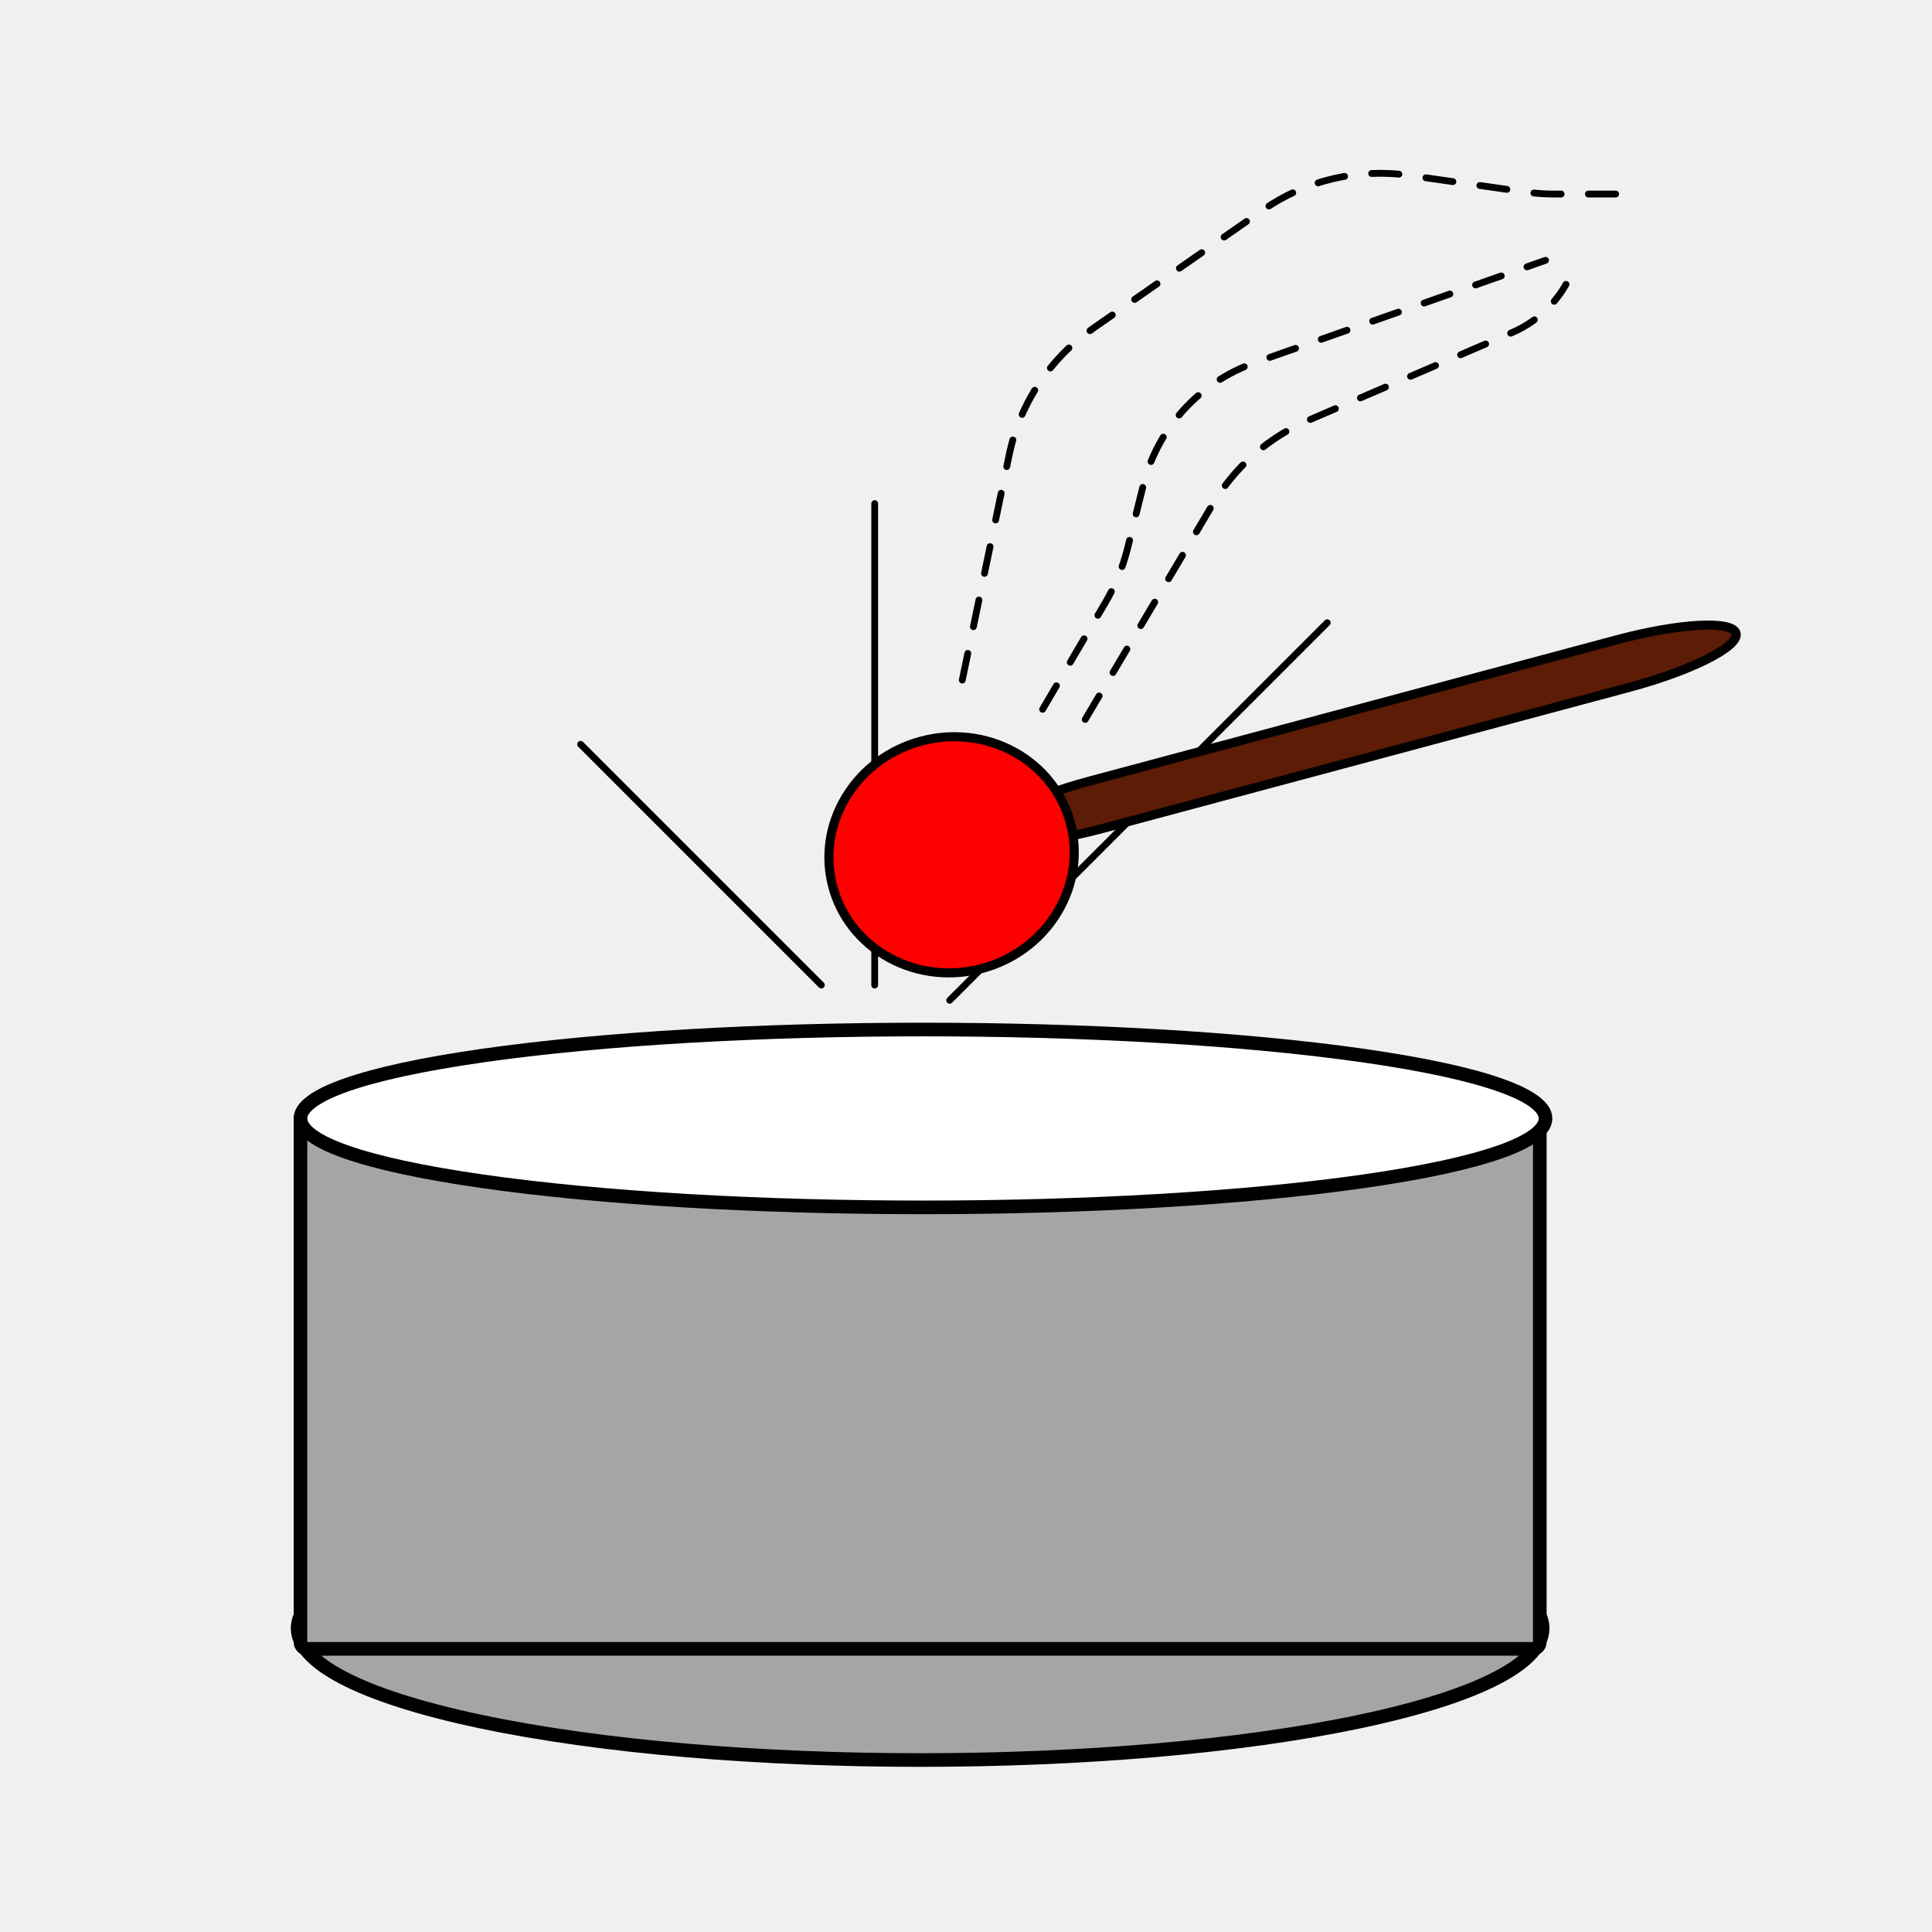
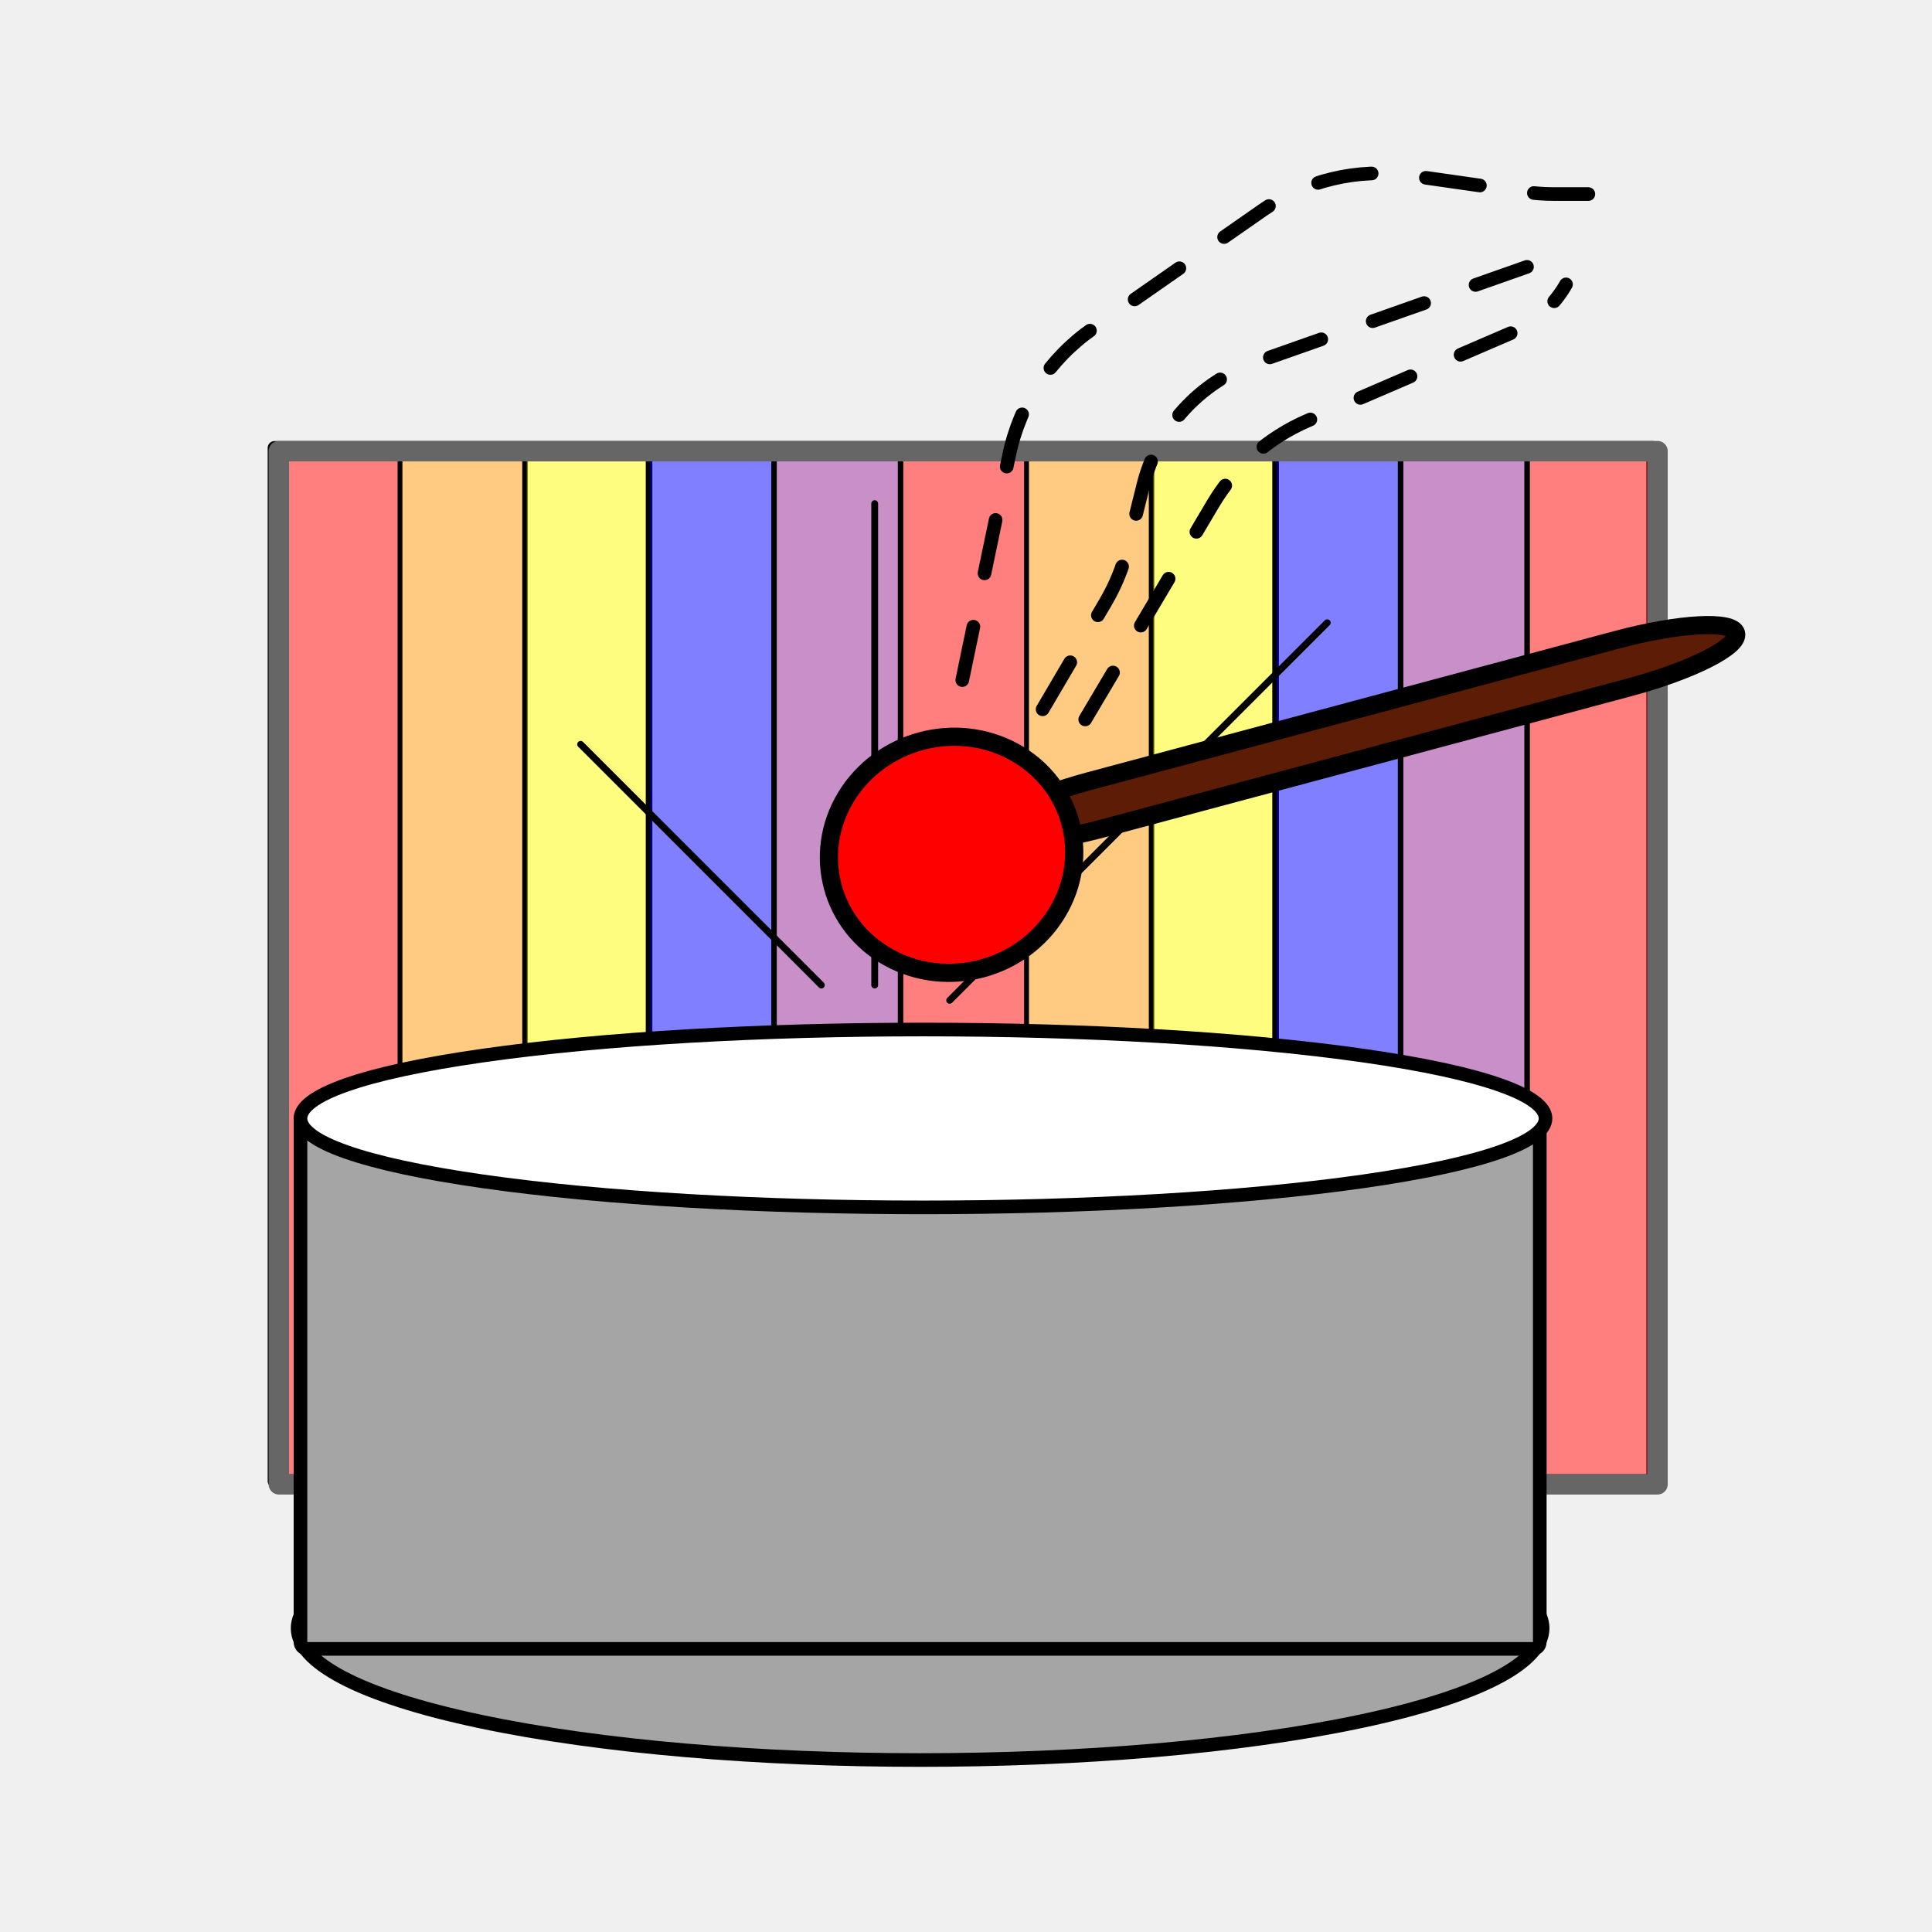
<svg xmlns="http://www.w3.org/2000/svg" version="1.1" viewBox="0 0 850.394 850.394" width="850.394" height="850.394">
  <defs />
-   <g id="on_the_beat" fill-opacity="1" stroke-dasharray="none" stroke-opacity="1" stroke="none" fill="none">
-     <g id="on_the_beat: Layer 1">
+   <g id="on_the_beat_solo" stroke-opacity="1" stroke-dasharray="none" fill="none" fill-opacity="1" stroke="none">
+     <g id="Shared_1: Master layer">
+       <g id="Graphic_10">
+         <rect x="120.821" y="197.15" width="606.828" height="454.742" fill="white" />
+         <rect x="120.821" y="197.15" width="606.828" height="454.742" stroke="black" stroke-linecap="round" stroke-linejoin="round" stroke-width="6" />
+       </g>
+       <g id="Graphic_9">
+         <rect x="340.919" y="197.15" width="55.26" height="454.742" fill="#942092" fill-opacity=".5" />
+         <rect x="340.919" y="197.15" width="55.26" height="454.742" stroke="black" stroke-linecap="round" stroke-linejoin="round" stroke-width="2" />
+       </g>
+       <g id="Graphic_5">
+         <rect x="120.821" y="197.06" width="55.26" height="454.742" fill="red" fill-opacity=".502" />
+         <rect x="120.821" y="197.06" width="55.26" height="454.742" stroke="black" stroke-linecap="round" stroke-linejoin="round" stroke-width="2" />
+       </g>
+       <g id="Graphic_4">
+         <rect x="176.081" y="197.06" width="55.26" height="454.742" fill="#ff9300" fill-opacity=".496" />
+         <rect x="176.081" y="197.06" width="55.26" height="454.742" stroke="black" stroke-linecap="round" stroke-linejoin="round" stroke-width="2" />
+       </g>
+       <g id="Graphic_3">
+         <rect x="230.885" y="197.836" width="55.26" height="454.024" fill="#fffc00" fill-opacity=".5" />
+         <rect x="230.885" y="197.836" width="55.26" height="454.024" stroke="black" stroke-linecap="round" stroke-linejoin="round" stroke-width="2" />
+       </g>
+       <g id="Graphic_2">
+         <rect x="285.235" y="197.105" width="55.26" height="454.742" fill="blue" fill-opacity=".5" />
+         <rect x="285.235" y="197.105" width="55.26" height="454.742" stroke="black" stroke-linecap="round" stroke-linejoin="round" stroke-width="2" />
+       </g>
+       <g id="Graphic_15">
+         <rect x="616.701" y="197.207" width="55.26" height="454.742" fill="#942092" fill-opacity=".5" />
+         <rect x="616.701" y="197.207" width="55.26" height="454.742" stroke="black" stroke-linecap="round" stroke-linejoin="round" stroke-width="2" />
+       </g>
+       <g id="Graphic_14">
+         <rect x="396.603" y="197.118" width="55.26" height="454.742" fill="red" fill-opacity=".502" />
+         <rect x="396.603" y="197.118" width="55.26" height="454.742" stroke="black" stroke-linecap="round" stroke-linejoin="round" stroke-width="2" />
+       </g>
+       <g id="Graphic_13">
+         <rect x="451.863" y="197.118" width="55.26" height="454.742" fill="#ff9300" fill-opacity=".496" />
+         <rect x="451.863" y="197.118" width="55.26" height="454.742" stroke="black" stroke-linecap="round" stroke-linejoin="round" stroke-width="2" />
+       </g>
+       <g id="Graphic_12">
+         <rect x="506.666" y="197.836" width="55.26" height="454.082" fill="#fffc00" fill-opacity=".5" />
+         <rect x="506.666" y="197.836" width="55.26" height="454.082" stroke="black" stroke-linecap="round" stroke-linejoin="round" stroke-width="2" />
+       </g>
+       <g id="Graphic_11">
+         <rect x="561.017" y="197.163" width="55.26" height="454.742" fill="blue" fill-opacity=".5" />
+         <rect x="561.017" y="197.163" width="55.26" height="454.742" stroke="black" stroke-linecap="round" stroke-linejoin="round" stroke-width="2" />
+       </g>
+       <g id="Graphic_16">
+         <rect x="672.39" y="197.207" width="55.26" height="454.742" fill="red" fill-opacity=".502" />
+         <rect x="672.39" y="197.207" width="55.26" height="454.742" stroke="black" stroke-linecap="round" stroke-linejoin="round" stroke-width="2" />
+       </g>
+       <g id="Graphic_17">
+         <rect x="122.744" y="198.592" width="606.828" height="454.742" stroke="#666" stroke-linecap="round" stroke-linejoin="round" stroke-width="9" />
+       </g>
+     </g>
+     <g id="on_the_beat_solo: Layer 1">
      <g id="Line_14">
        <line x1="418" y1="440.3" x2="584.203" y2="274.096" stroke="black" stroke-linecap="round" stroke-linejoin="round" stroke-width="3" />
      </g>
      <g id="Line_13">
        <line x1="385.01" y1="433.585" x2="385.01" y2="221.672" stroke="black" stroke-linecap="round" stroke-linejoin="round" stroke-width="3" />
      </g>
      <g id="Graphic_3">
        <path d="M 598.761 675.656 C 705.768 698.313 705.768 735.047 598.761 757.704 C 491.754 780.361 318.262 780.361 211.255 757.704 C 104.248 735.047 104.248 698.313 211.255 675.656 C 318.262 652.999 491.754 652.999 598.761 675.656" fill="#a5a5a5" />
        <path d="M 598.761 675.656 C 705.768 698.313 705.768 735.047 598.761 757.704 C 491.754 780.361 318.262 780.361 211.255 757.704 C 104.248 735.047 104.248 698.313 211.255 675.656 C 318.262 652.999 491.754 652.999 598.761 675.656" stroke="black" stroke-linecap="round" stroke-linejoin="round" stroke-width="6" />
      </g>
      <g id="Graphic_4">
        <path d="M 132.26 492.301 L 674.756 492.301 C 676.413 492.301 677.756 493.644 677.756 495.301 L 677.756 722.767 C 677.756 724.424 676.413 725.767 674.756 725.767 L 135.26 725.767 C 133.603 725.767 132.26 724.424 132.26 722.767 Z" fill="#a5a5a5" />
        <path d="M 132.26 492.301 L 674.756 492.301 C 676.413 492.301 677.756 493.644 677.756 495.301 L 677.756 722.767 C 677.756 724.424 676.413 725.767 674.756 725.767 L 135.26 725.767 C 133.603 725.767 132.26 724.424 132.26 722.767 Z" stroke="black" stroke-linecap="round" stroke-linejoin="round" stroke-width="6" />
      </g>
      <g id="Graphic_2">
        <path d="M 600.021 464.622 C 707.028 479.909 707.028 504.693 600.021 519.98 C 493.014 535.267 319.522 535.267 212.516 519.98 C 105.508 504.693 105.508 479.909 212.516 464.622 C 319.522 449.335 493.014 449.335 600.021 464.622" fill="white" />
        <path d="M 600.021 464.622 C 707.028 479.909 707.028 504.693 600.021 519.98 C 493.014 535.267 319.522 535.267 212.516 519.98 C 105.508 504.693 105.508 479.909 212.516 464.622 C 319.522 449.335 493.014 449.335 600.021 464.622" stroke="black" stroke-linecap="round" stroke-linejoin="round" stroke-width="6" />
      </g>
      <g id="Graphic_6">
        <path d="M 485.332 364.658 L 717.251 302.516 C 744.684 295.165 765.693 284.518 764.148 278.749 C 762.602 272.98 739.083 274.264 711.65 281.614 L 479.731 343.757 C 452.299 351.107 431.289 361.755 432.835 367.524 C 434.38 373.293 457.899 372.009 485.332 364.658 Z" fill="#5c1c06" />
-         <path d="M 485.332 364.658 L 717.251 302.516 C 744.684 295.165 765.693 284.518 764.148 278.749 C 762.602 272.98 739.083 274.264 711.65 281.614 L 479.731 343.757 C 452.299 351.107 431.289 361.755 432.835 367.524 C 434.38 373.293 457.899 372.009 485.332 364.658 Z" stroke="black" stroke-linecap="round" stroke-linejoin="round" stroke-width="4" />
+         <path d="M 485.332 364.658 L 717.251 302.516 C 744.684 295.165 765.693 284.518 764.148 278.749 C 762.602 272.98 739.083 274.264 711.65 281.614 L 479.731 343.757 C 452.299 351.107 431.289 361.755 432.835 367.524 C 434.38 373.293 457.899 372.009 485.332 364.658 Z" stroke="black" stroke-linecap="round" stroke-linejoin="round" stroke-width="8" />
      </g>
      <g id="Graphic_7">
        <path d="M 465.311 401.722 C 480.5 376.71 472.011 345.03 446.351 330.962 C 420.692 316.895 387.578 325.768 372.389 350.78 C 357.201 375.793 365.689 407.473 391.349 421.54 C 417.009 435.608 450.123 426.735 465.311 401.722" fill="red" />
-         <path d="M 465.311 401.722 C 480.5 376.71 472.011 345.03 446.351 330.962 C 420.692 316.895 387.578 325.768 372.389 350.78 C 357.201 375.793 365.689 407.473 391.349 421.54 C 417.009 435.608 450.123 426.735 465.311 401.722" stroke="black" stroke-linecap="round" stroke-linejoin="round" stroke-width="4" />
+         <path d="M 465.311 401.722 C 480.5 376.71 472.011 345.03 446.351 330.962 C 420.692 316.895 387.578 325.768 372.389 350.78 C 357.201 375.793 365.689 407.473 391.349 421.54 C 417.009 435.608 450.123 426.735 465.311 401.722" stroke="black" stroke-linecap="round" stroke-linejoin="round" stroke-width="8" />
      </g>
      <g id="Line_9">
-         <path d="M 423.554 299.346 L 444.196 200.232 C 448.88 177.737 461.991 157.886 480.841 144.748 L 555.887 92.44 C 574.58 79.411 597.519 73.957 620.076 77.178 L 671.425 84.512 C 675.64 85.115 679.893 85.417 684.15 85.417 L 715.167 85.417" stroke="black" stroke-linecap="round" stroke-linejoin="round" stroke-dasharray="12.0,12.0" stroke-width="3" />
+         <path d="M 423.554 299.346 L 444.196 200.232 C 448.88 177.737 461.991 157.886 480.841 144.748 L 555.887 92.44 C 574.58 79.411 597.519 73.957 620.076 77.178 L 671.425 84.512 C 675.64 85.115 679.893 85.417 684.15 85.417 L 715.167 85.417" stroke="black" stroke-linecap="round" stroke-linejoin="round" stroke-dasharray="24.0,24.0" stroke-width="6" />
      </g>
      <g id="Line_10">
-         <path d="M 458.917 312.203 L 486.592 265.132 C 490.976 257.676 494.262 249.627 496.349 241.234 L 503.207 213.653 C 509.453 188.535 527.908 168.24 552.321 159.643 L 680.276 114.583" stroke="black" stroke-linecap="round" stroke-linejoin="round" stroke-dasharray="12.0,12.0" stroke-width="3" />
+         <path d="M 458.917 312.203 L 486.592 265.132 C 490.976 257.676 494.262 249.627 496.349 241.234 L 503.207 213.653 C 509.453 188.535 527.908 168.24 552.321 159.643 L 680.276 114.583" stroke="black" stroke-linecap="round" stroke-linejoin="round" stroke-dasharray="24.0,24.0" stroke-width="6" />
      </g>
      <g id="Line_11">
-         <path d="M 477.667 316.667 L 533.84 221.884 C 543.542 205.513 558.184 192.639 575.661 185.111 L 665.546 146.395 C 675.558 142.083 683.897 134.633 689.306 125.168 L 689.306 125.168" stroke="black" stroke-linecap="round" stroke-linejoin="round" stroke-dasharray="12.0,12.0" stroke-width="3" />
+         <path d="M 477.667 316.667 L 533.84 221.884 C 543.542 205.513 558.184 192.639 575.661 185.111 L 665.546 146.395 C 675.558 142.083 683.897 134.633 689.306 125.168 L 689.306 125.168" stroke="black" stroke-linecap="round" stroke-linejoin="round" stroke-dasharray="24.0,24.0" stroke-width="6" />
      </g>
      <g id="Line_12">
        <line x1="361.532" y1="433.585" x2="255.572" y2="327.625" stroke="black" stroke-linecap="round" stroke-linejoin="round" stroke-width="3" />
      </g>
    </g>
  </g>
</svg>
